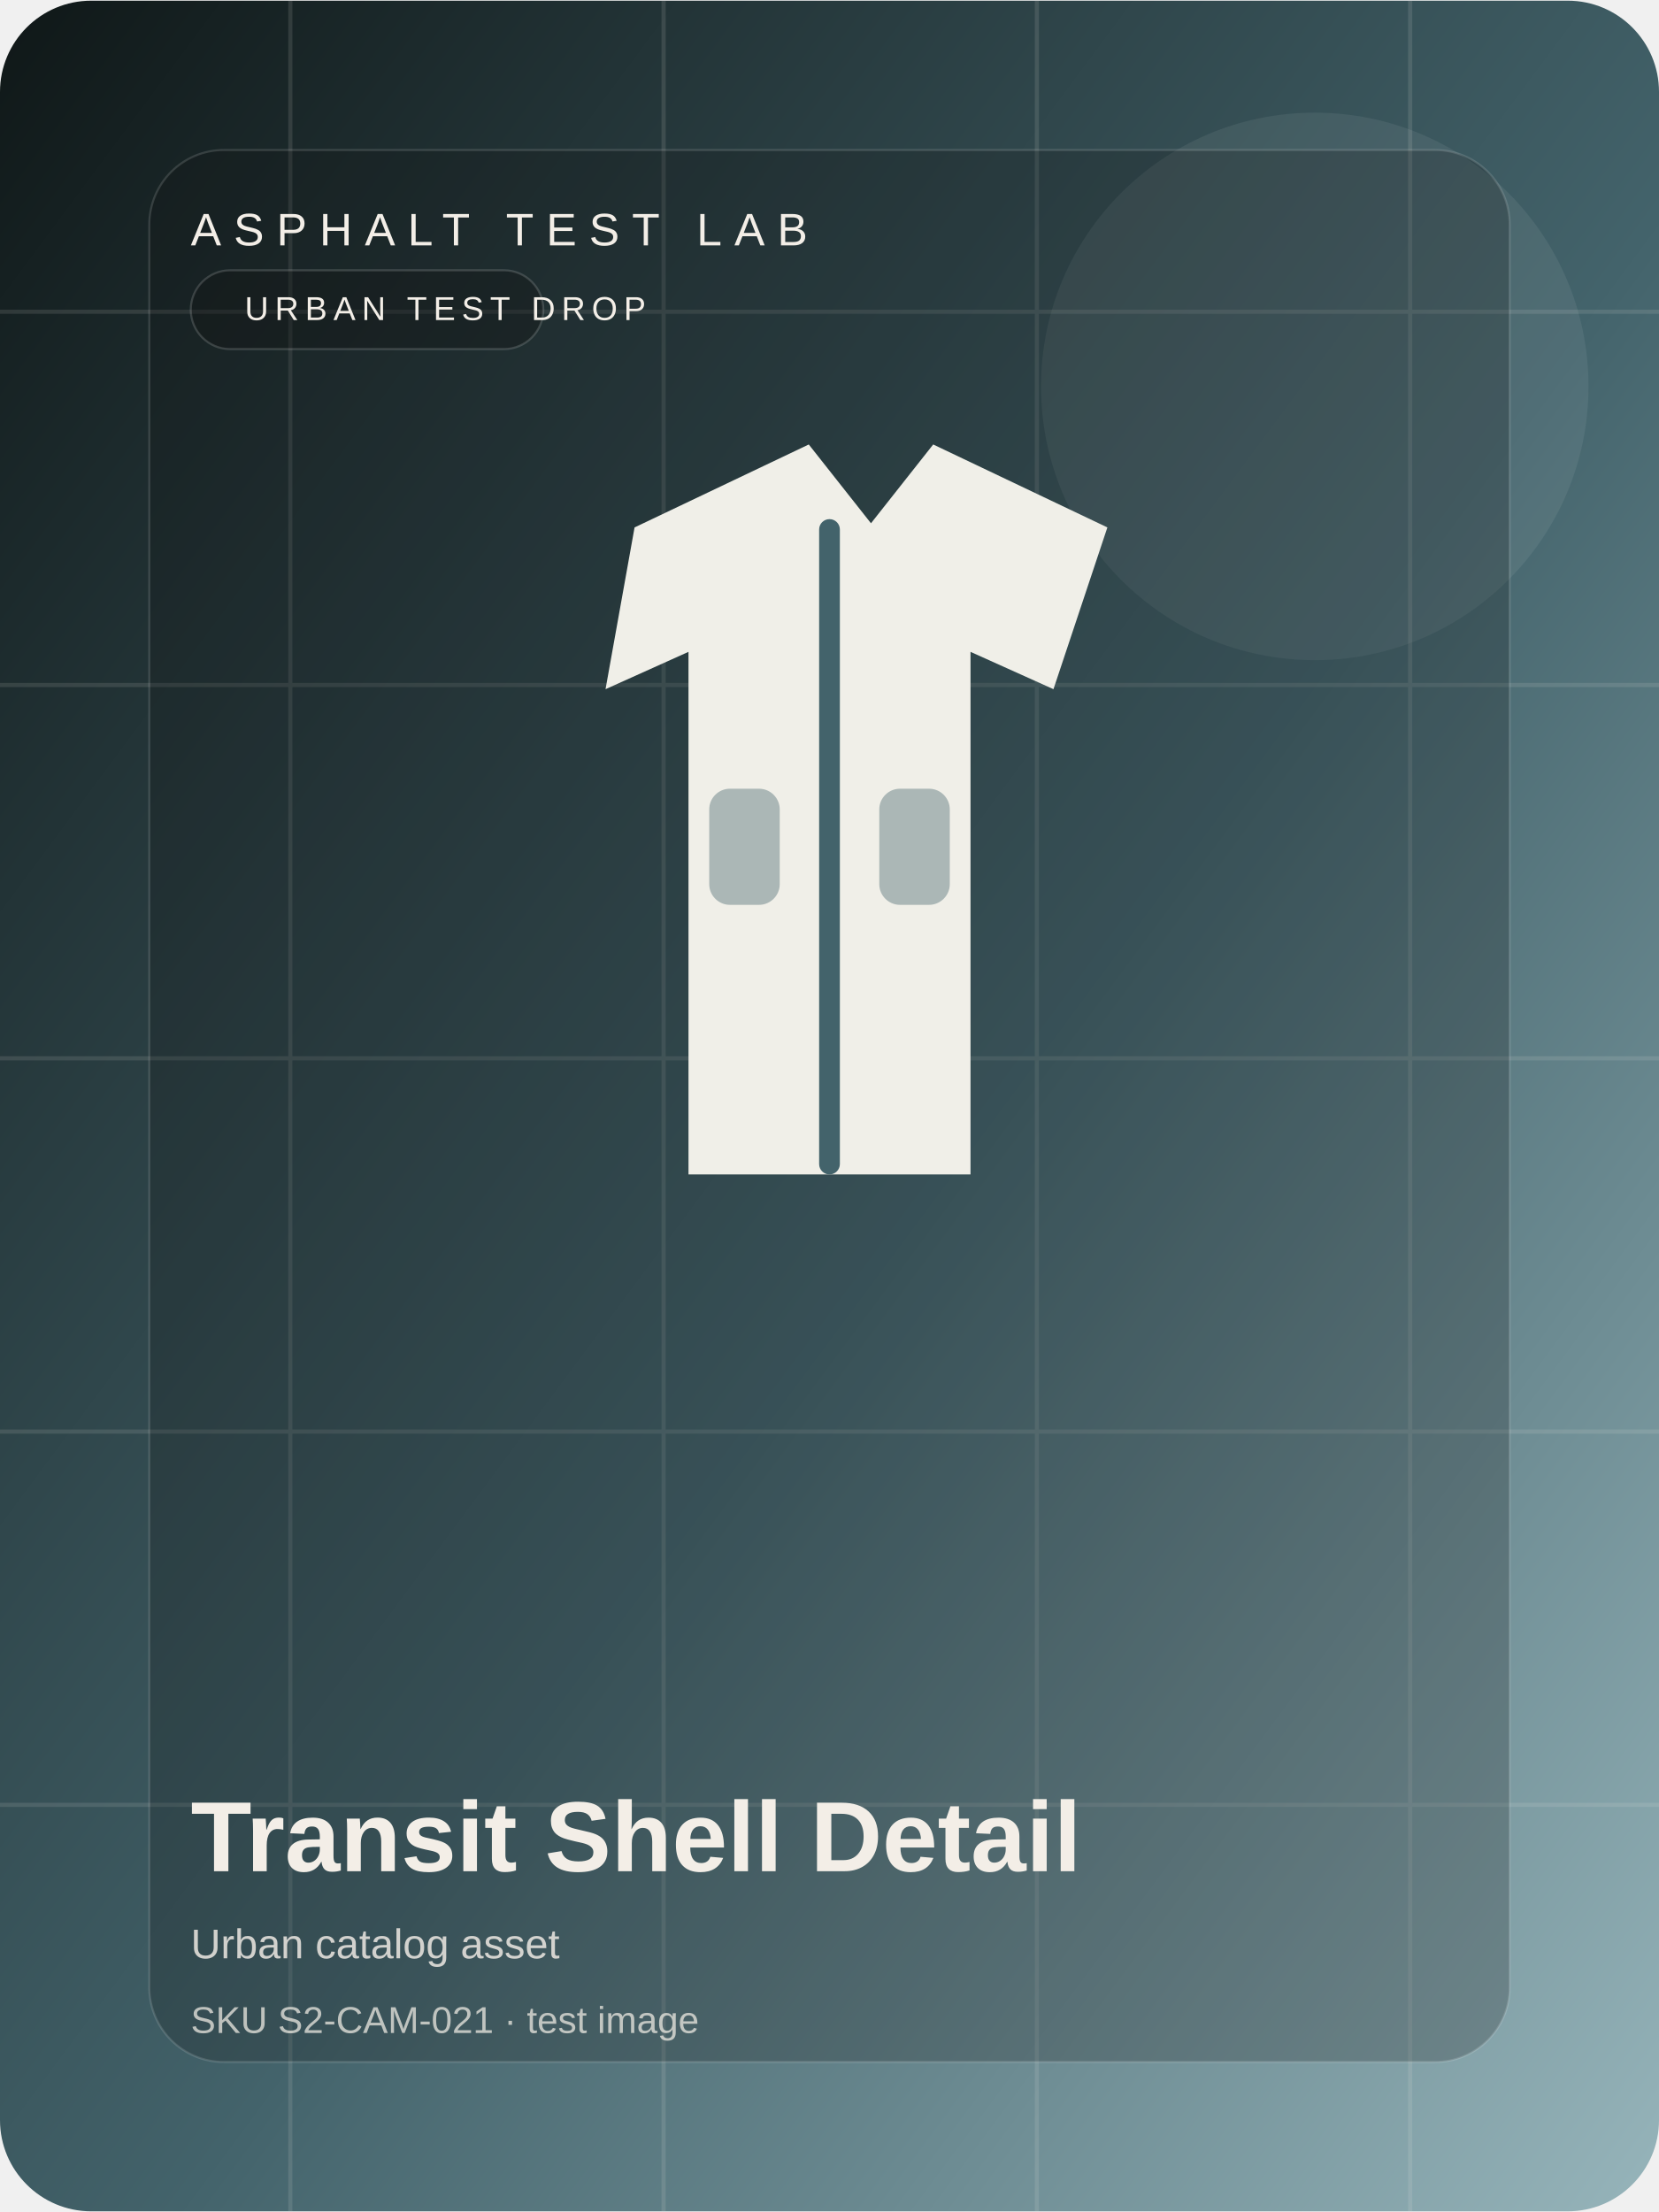
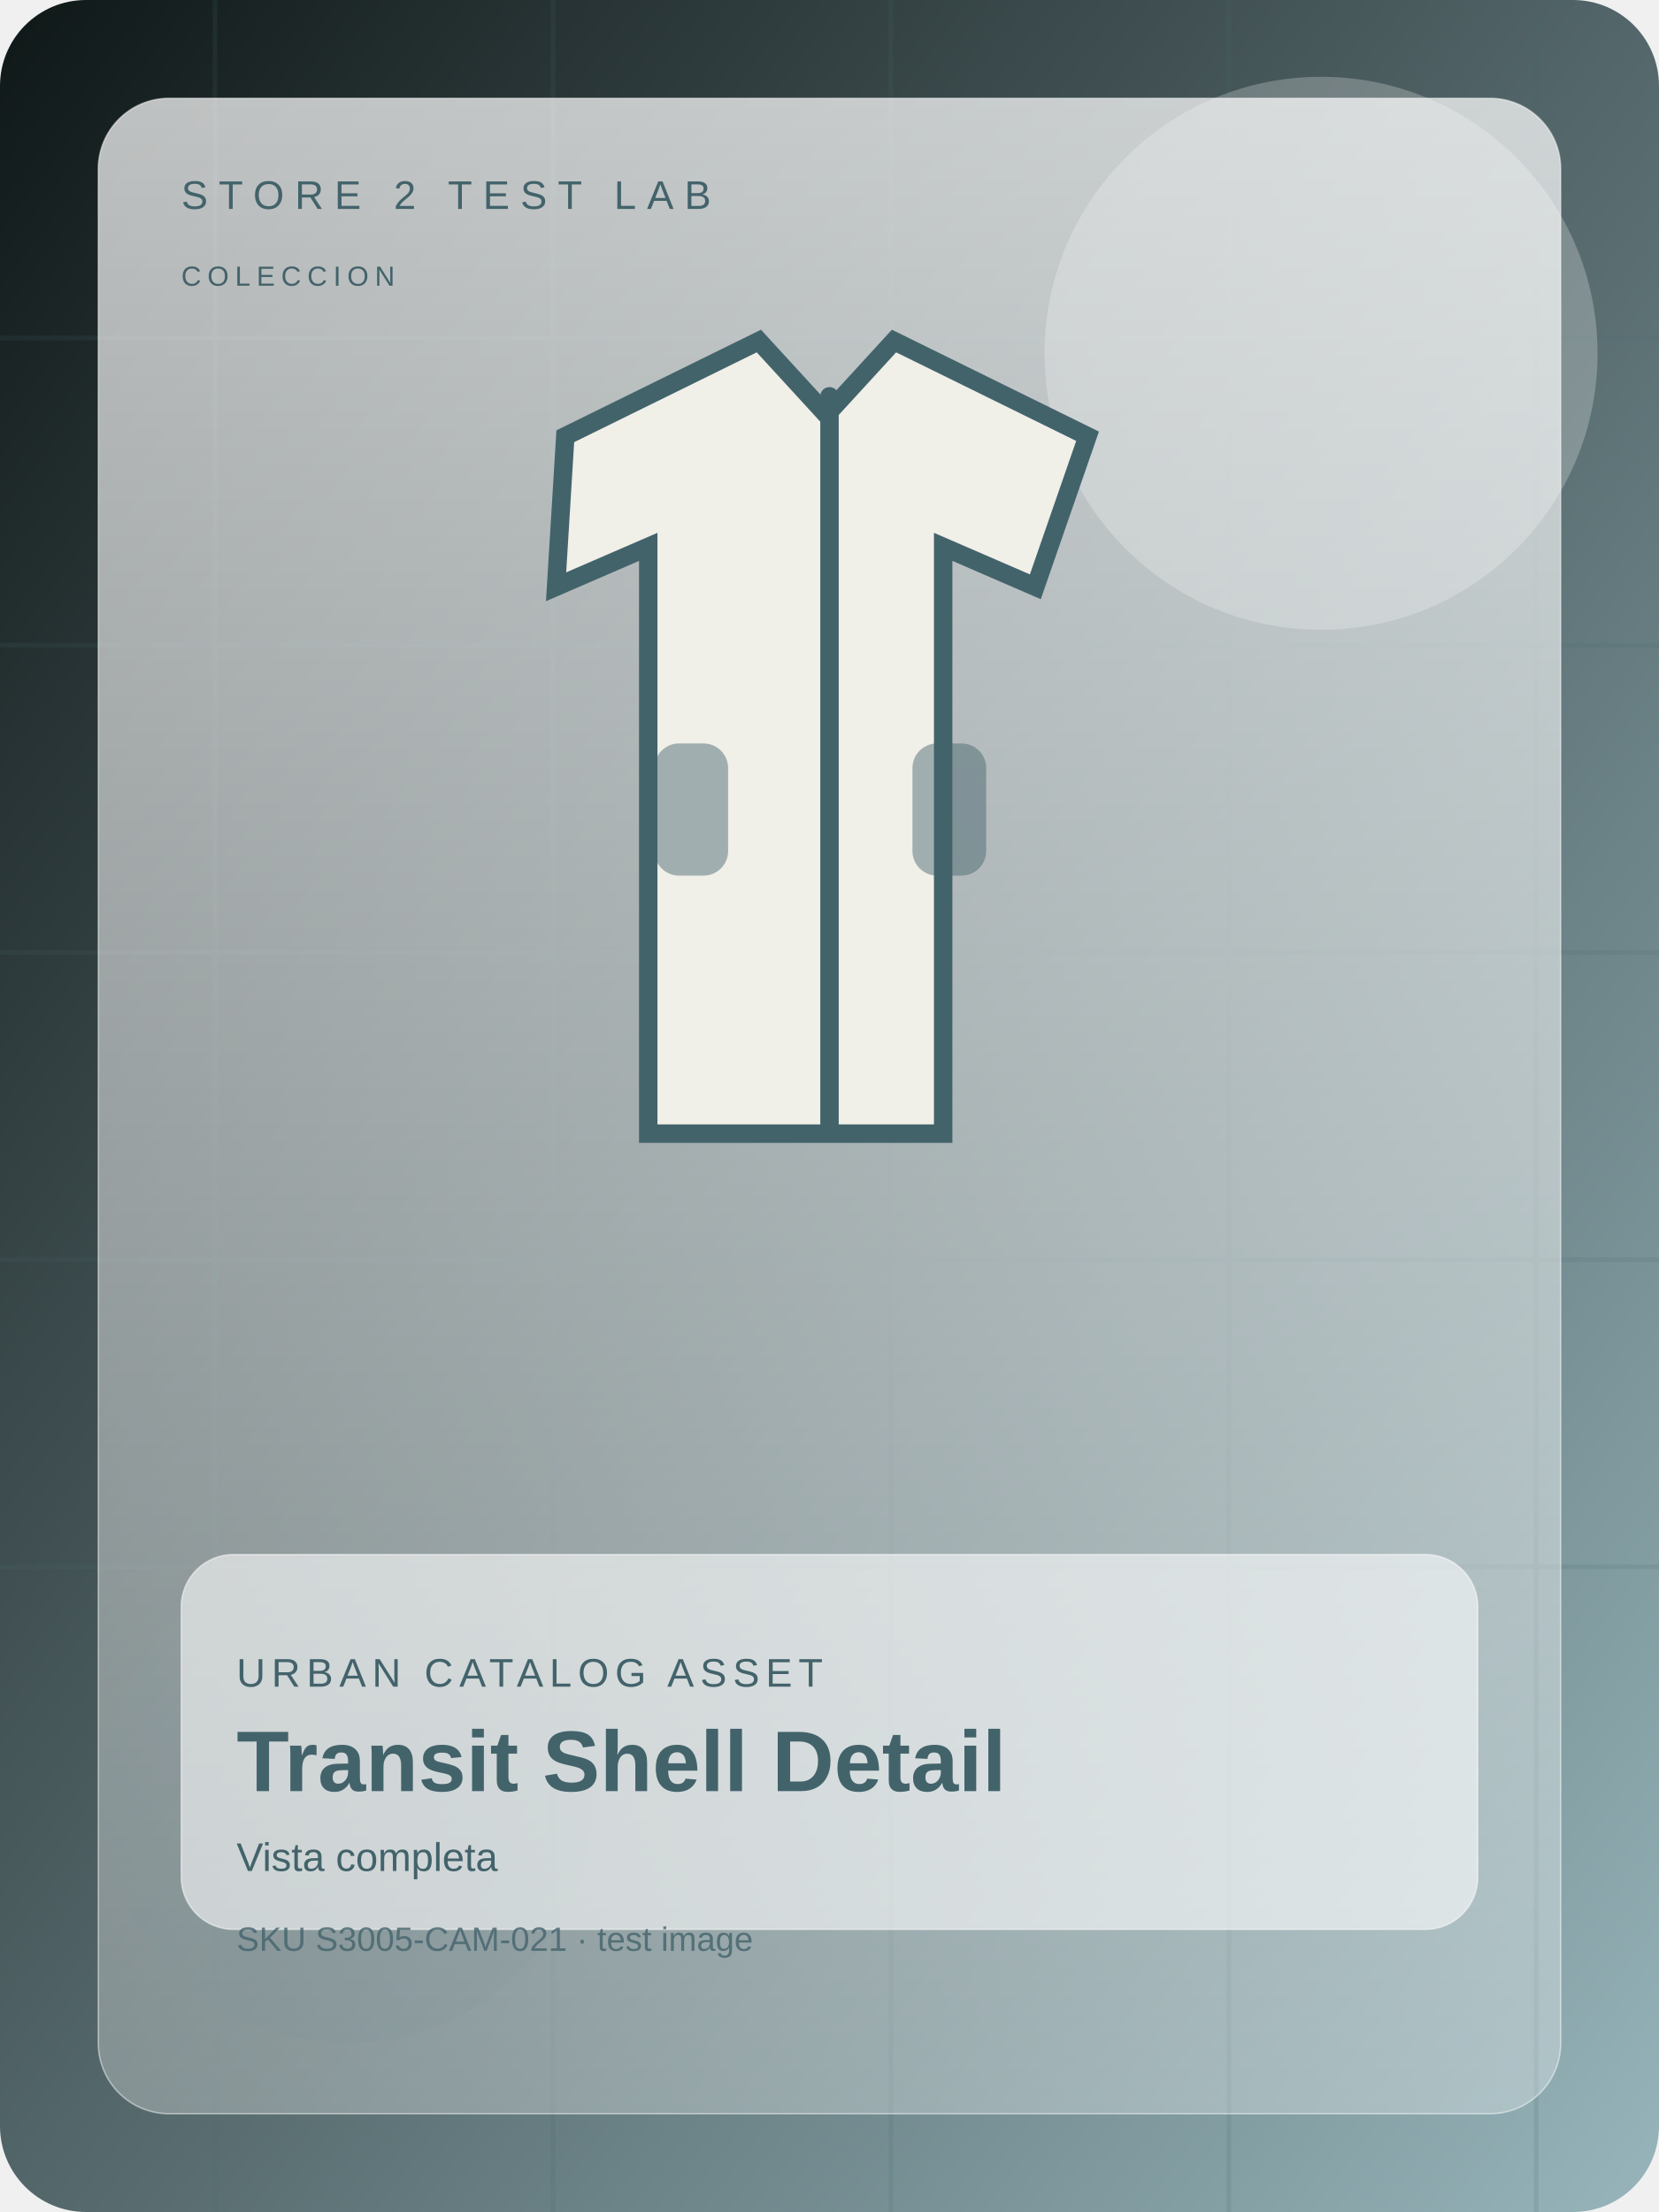
- <svg xmlns="http://www.w3.org/2000/svg" width="1200" height="1600" viewBox="0 0 800 1066" fill="none">
+ <svg xmlns="http://www.w3.org/2000/svg" width="1200" height="1600" viewBox="0 0 1080 1440" fill="none">
  <defs>
    <linearGradient id="bg" x1="0" y1="0" x2="1" y2="1">
      <stop offset="0%" stop-color="#0f1717" />
-       <stop offset="55%" stop-color="#43636b" />
      <stop offset="100%" stop-color="#97b5bb" />
    </linearGradient>
    <linearGradient id="panel" x1="0" y1="0" x2="0" y2="1">
-       <stop offset="0%" stop-color="rgba(255,255,255,0.14)" />
-       <stop offset="100%" stop-color="rgba(255,255,255,0.02)" />
+       <stop offset="0%" stop-color="rgba(255,255,255,0.72)" />
+       <stop offset="100%" stop-color="rgba(255,255,255,0.28)" />
    </linearGradient>
  </defs>
-   <rect width="800" height="1066" rx="44" fill="url(#bg)" />
-   <g opacity="0.12" stroke="#f3eee7" stroke-width="2">
-     <path d="M0 150h800" />
-     <path d="M0 330h800" />
-     <path d="M0 510h800" />
-     <path d="M0 690h800" />
-     <path d="M0 870h800" />
-     <path d="M140 0v1066" />
-     <path d="M320 0v1066" />
-     <path d="M500 0v1066" />
-     <path d="M680 0v1066" />
+   <rect width="1080" height="1440" rx="56" fill="url(#bg)" />
+   <g opacity="0.16" stroke="#43636b" stroke-width="3">
+     <path d="M0 220h1080" />
+     <path d="M0 420h1080" />
+     <path d="M0 620h1080" />
+     <path d="M0 820h1080" />
+     <path d="M0 1020h1080" />
+     <path d="M140 0v1440" />
+     <path d="M360 0v1440" />
+     <path d="M580 0v1440" />
+     <path d="M800 0v1440" />
+     <path d="M1000 0v1440" />
  </g>
-   <circle cx="634" cy="186" r="132" fill="#ffffff" opacity="0.07" />
-   <rect x="72" y="72" width="656" height="922" rx="36" fill="#0f0f0f" fill-opacity="0.22" stroke="rgba(255,255,255,0.14)" />
-   <text x="92" y="118" fill="#f3eee7" font-size="22" font-family="Arial, sans-serif" letter-spacing="6">ASPHALT TEST LAB</text>
-   <text x="92" y="902" fill="#f3eee7" font-size="48" font-weight="700" font-family="Arial, sans-serif">Transit Shell Detail</text>
-   <text x="92" y="944" fill="rgba(243,238,231,0.82)" font-size="20" font-family="Arial, sans-serif">Urban catalog asset</text>
-   <text x="92" y="980" fill="rgba(243,238,231,0.72)" font-size="18" font-family="Arial, sans-serif">SKU S2-CAM-021 · test image</text>
-   <g transform="translate(0 80)">
-     <path d="M306 174l84-40 30 38 30-38 84 40-26 78-40-18v252H332V234l-40 18z" fill="#f0efe8" />
-     <rect x="395" y="170" width="10" height="316" rx="5" fill="#43636b" />
-     <rect x="342" y="300" width="34" height="56" rx="10" fill="#43636b" opacity="0.4" />
-     <rect x="424" y="300" width="34" height="56" rx="10" fill="#43636b" opacity="0.4" />
+   <circle cx="860" cy="230" r="180" fill="#ffffff" opacity="0.24" />
+   <circle cx="226" cy="1170" r="160" fill="#43636b" opacity="0.15" />
+   <rect x="64" y="64" width="952" height="1312" rx="46" fill="url(#panel)" stroke="rgba(255,255,255,0.46)" />
+   <text x="118" y="136" fill="#43636b" font-size="26" font-family="Arial, sans-serif" letter-spacing="7">STORE 2 TEST LAB</text>
+   <text x="118" y="186" fill="#43636b" font-size="18" font-family="Arial, sans-serif" letter-spacing="4">COLECCION</text>
+   <g transform="translate(0 28)">
+     <path d="M368 256l126-62 44 48 44-48 126 62-34 98-60-26v382H422V328l-60 26z" fill="#f0efe8" stroke="#43636b" stroke-width="12" />
+     <rect x="534" y="224" width="12" height="486" rx="6" fill="#43636b" />
+     <rect x="426" y="456" width="48" height="86" rx="16" fill="#43636b" opacity="0.46" />
+     <rect x="594" y="456" width="48" height="86" rx="16" fill="#43636b" opacity="0.46" />
  </g>
-   <rect x="92" y="130" width="170" height="38" rx="19" fill="#111111" fill-opacity="0.32" stroke="rgba(255,255,255,0.16)" />
-   <text x="118" y="154" fill="#f3eee7" font-size="16" font-family="Arial, sans-serif" letter-spacing="3">URBAN TEST DROP</text>
+   <rect x="118" y="1012" width="844" height="244" rx="34" fill="rgba(255,255,255,0.58)" stroke="rgba(255,255,255,0.48)" />
+   <text x="154" y="1098" fill="#43636b" font-size="26" font-family="Arial, sans-serif" letter-spacing="4">URBAN CATALOG ASSET</text>
+   <text x="154" y="1166" fill="#43636b" font-size="56" font-weight="700" font-family="Arial, sans-serif">Transit Shell Detail</text>
+   <text x="154" y="1218" fill="#43636b" font-size="26" font-family="Arial, sans-serif">Vista completa</text>
+   <text x="154" y="1270" fill="#43636b" font-size="22" font-family="Arial, sans-serif" opacity="0.8">SKU S3005-CAM-021 · test image</text>
</svg>
